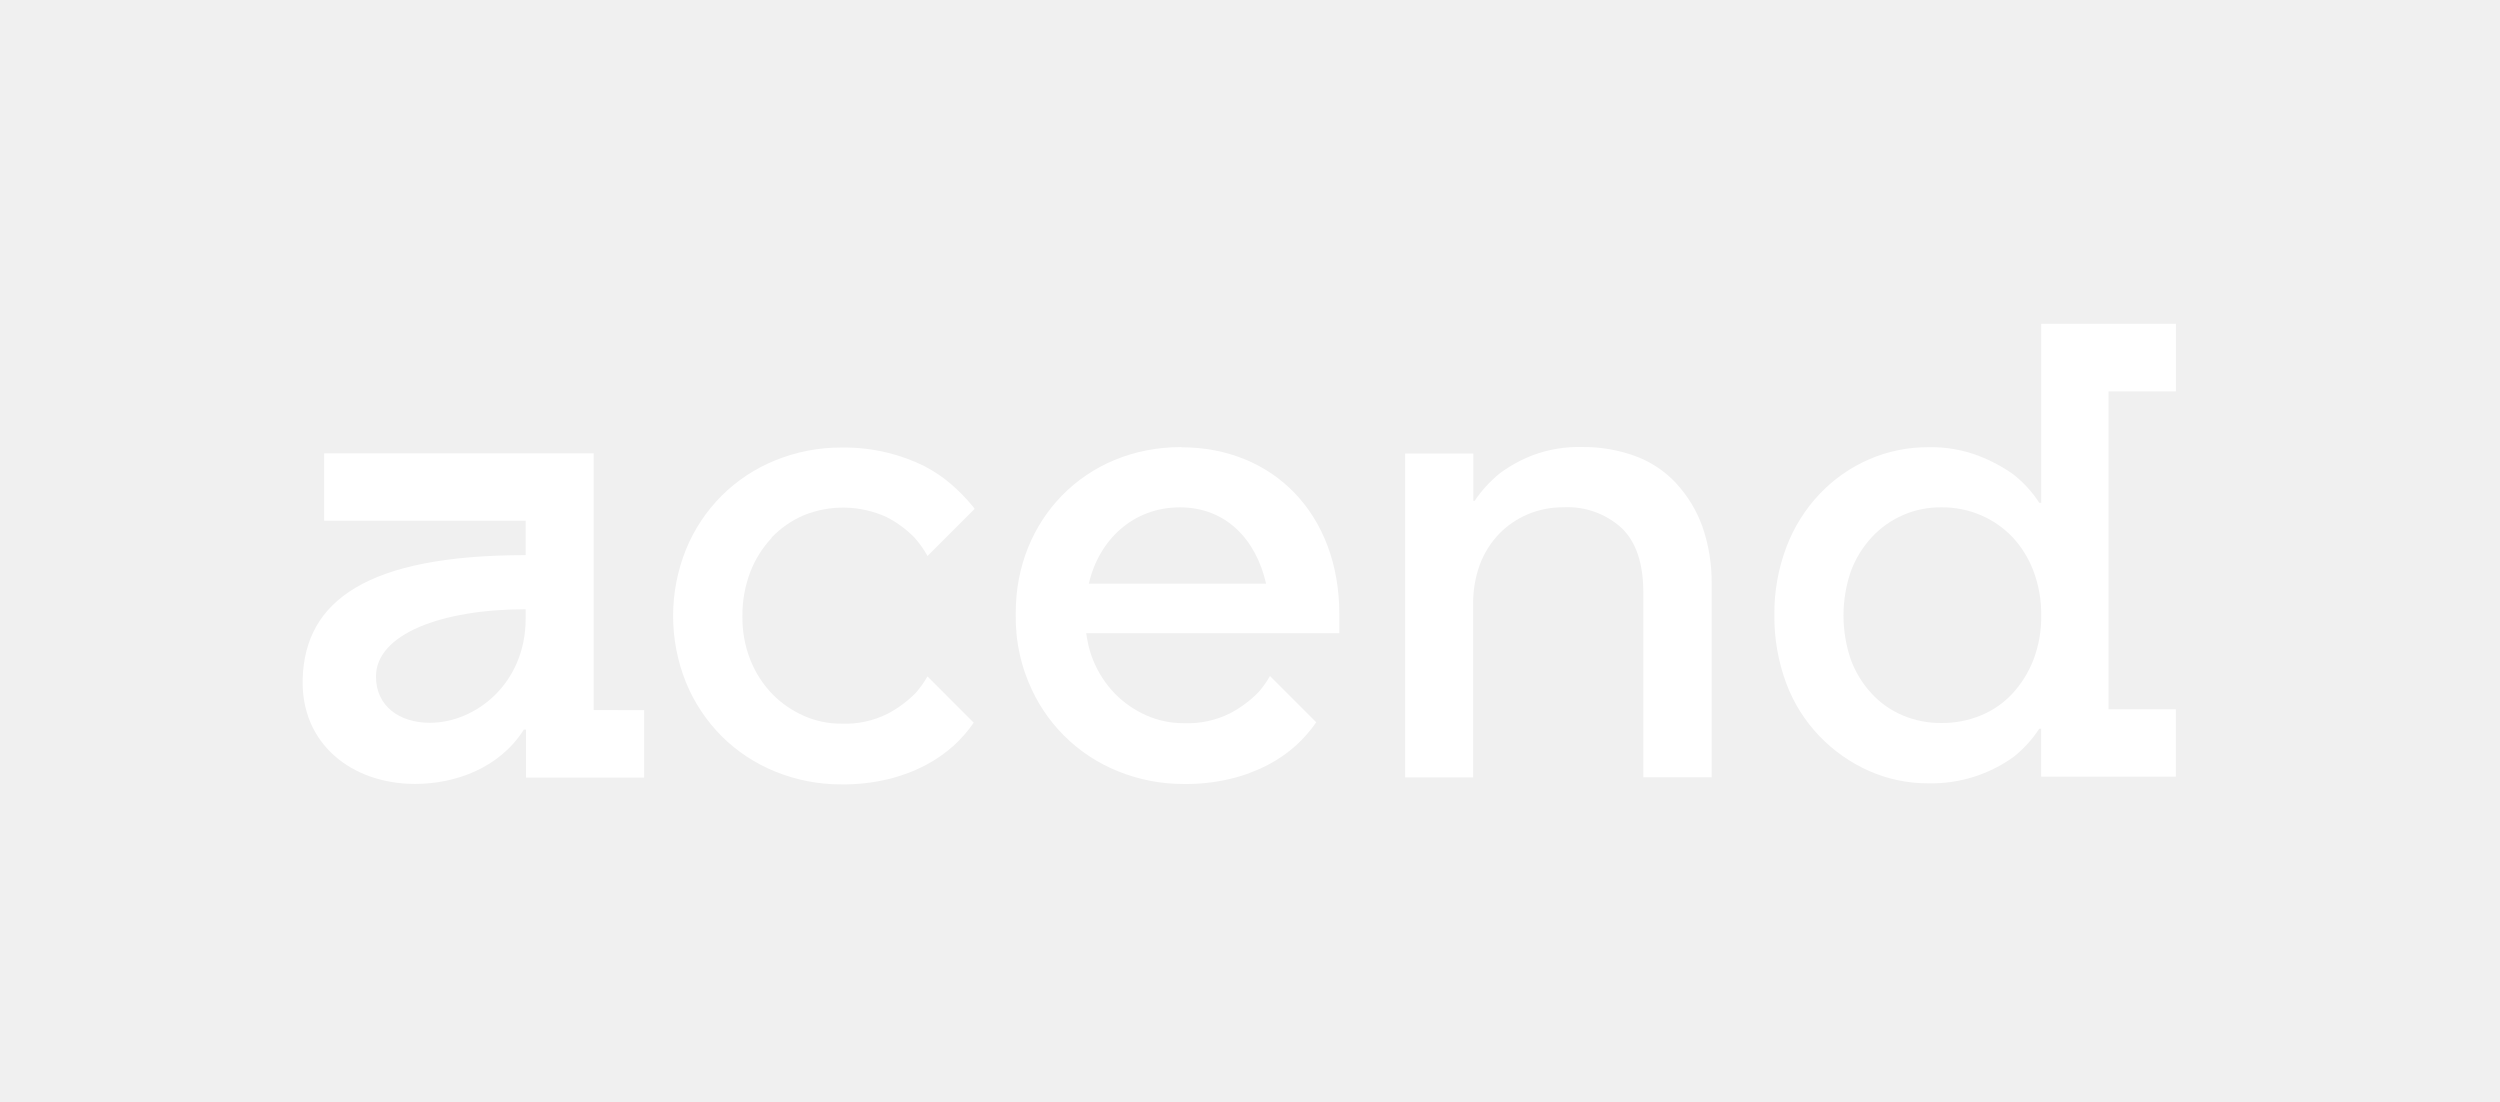
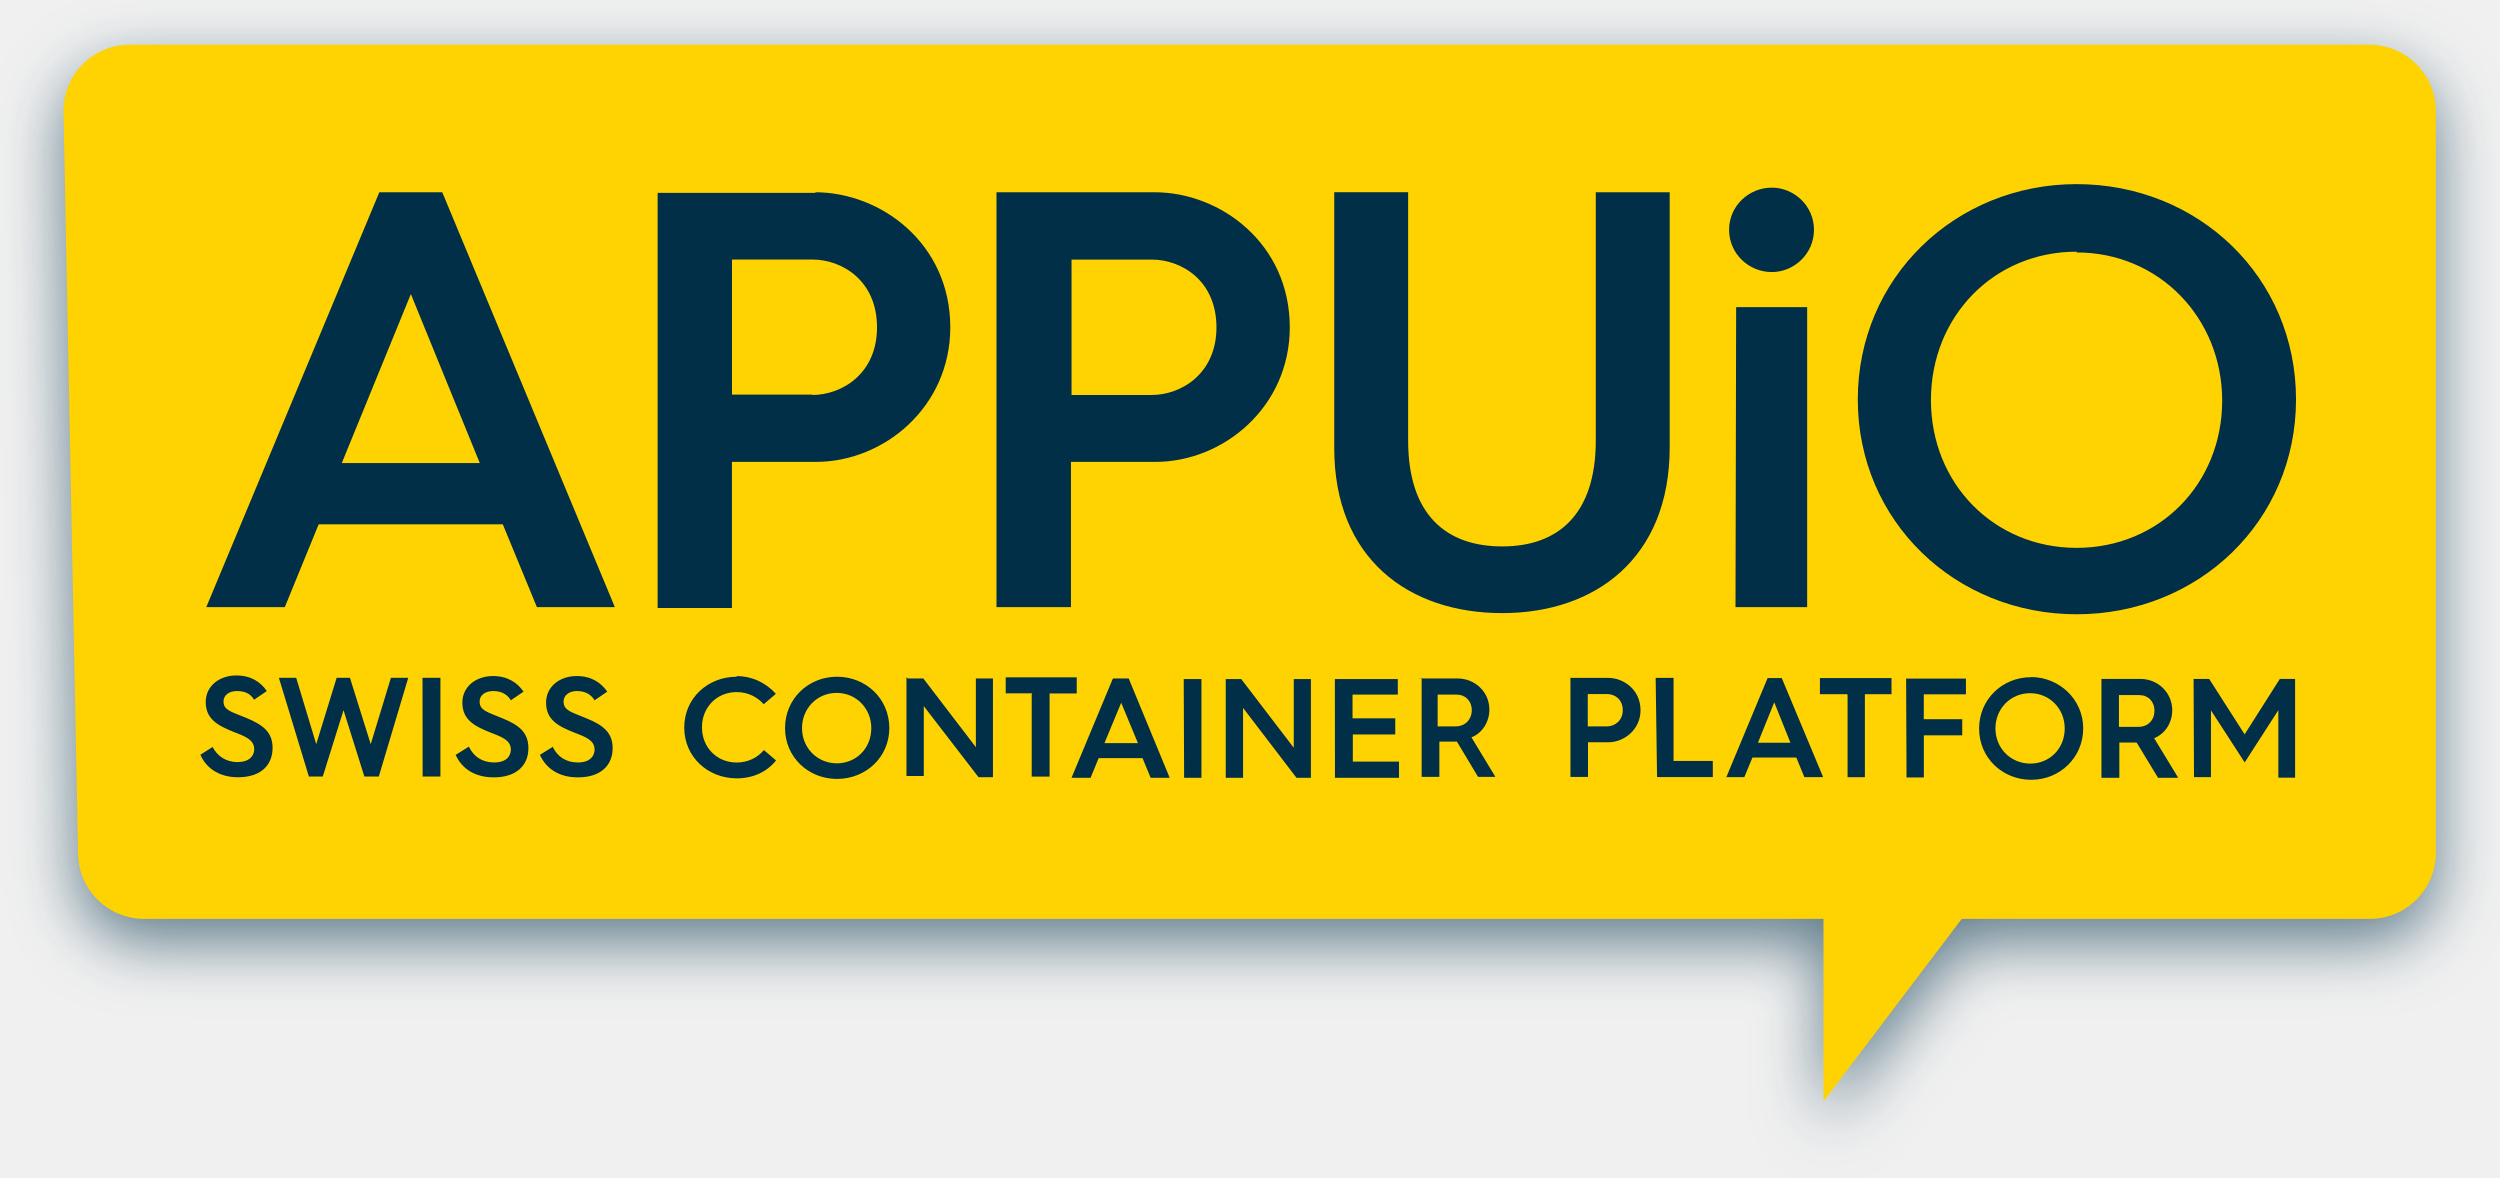
- <svg xmlns="http://www.w3.org/2000/svg" id="Logo" viewBox="0 0 378.29 166.67">
+ <svg xmlns="http://www.w3.org/2000/svg" xmlns:xlink="http://www.w3.org/1999/xlink" viewBox="0 0 433 204">
  <defs>
-     <style>.cls-1{fill:#fff;}</style>
+     <path id="b" d="M399.45 1.25h-388C5.1 1.25 0 6.38 0 12.7l2.52 128.5c0 6.32 5.12 11.45 11.44 11.45h290.87v31.6l23.94-31.6h70.68c6.3 0 11.44-5.13 11.44-11.45V12.7c0-6.32-5.2-11.45-11.5-11.45" />
+     <filter id="a" width="200%" height="200%" x="-50%" y="-50%" filterUnits="objectBoundingBox">
+       <feOffset dy="4" in="SourceAlpha" result="shadowOffsetOuter1" />
+       <feGaussianBlur stdDeviation="5.5" in="shadowOffsetOuter1" result="shadowBlurOuter1" />
+       <feColorMatrix values="0 0 0 0 0 0 0 0 0 0.184 0 0 0 0 0.278 0 0 0 0.6 0" in="shadowBlurOuter1" />
+     </filter>
  </defs>
-   <path class="cls-1" d="M253.59,73.08A16,16,0,0,0,247.41,69a22.81,22.81,0,0,0-8-1.36,19.92,19.92,0,0,0-7.45,1.23,21.13,21.13,0,0,0-5,2.74,19.12,19.12,0,0,0-3.82,4.17h-.2V68.63H212.62v49h10.29V91.55a17.17,17.17,0,0,1,1-6.09,13.75,13.75,0,0,1,2.89-4.64,13.24,13.24,0,0,1,4.37-3,13.66,13.66,0,0,1,5.43-1.06,12.15,12.15,0,0,1,8.78,3.14q3.27,3.14,3.28,9.71v28H259V88.48a25.53,25.53,0,0,0-1.42-8.86,19.21,19.21,0,0,0-4-6.54" />
-   <path class="cls-1" d="M307.69,99.84a16.19,16.19,0,0,1-3.18,5.11,13.5,13.5,0,0,1-4.76,3.3,15.23,15.23,0,0,1-6,1.15,14.67,14.67,0,0,1-5.84-1.15,13.55,13.55,0,0,1-4.7-3.3,15.41,15.41,0,0,1-3.14-5.11,20.63,20.63,0,0,1,0-13.41,15.56,15.56,0,0,1,3.14-5.12,14.13,14.13,0,0,1,10.54-4.54,14.9,14.9,0,0,1,6,1.19,14.62,14.62,0,0,1,4.76,3.3,15.63,15.63,0,0,1,3.18,5.13,18.51,18.51,0,0,1,1.18,6.74,18.2,18.2,0,0,1-1.18,6.71m21.56-40.62V49H308.87V76.08h-.29a17.92,17.92,0,0,0-3.88-4.26A23.61,23.61,0,0,0,299.46,69a20,20,0,0,0-7.65-1.33,22.21,22.21,0,0,0-9,1.84,22.87,22.87,0,0,0-7.45,5.21,24,24,0,0,0-5.05,8.06A28.21,28.21,0,0,0,268.49,93a28.92,28.92,0,0,0,1.81,10.43,23.41,23.41,0,0,0,5.05,8,23.85,23.85,0,0,0,7.45,5.22,21.91,21.91,0,0,0,9,1.88,21.29,21.29,0,0,0,12.89-4,17.92,17.92,0,0,0,3.88-4.26h.29v7.25h20.38v-10.2H319.06V59.22Z" />
-   <path class="cls-1" d="M116.78,81.31A15.06,15.06,0,0,1,121.54,78a15.85,15.85,0,0,1,12.59.23,16.24,16.24,0,0,1,4.22,3.09,15.4,15.4,0,0,1,2,2.81L147.47,77c-.07-.1-.13-.21-.21-.31a29.52,29.52,0,0,0-3.18-3.29,21.2,21.2,0,0,0-4.26-2.89,26.51,26.51,0,0,0-5.49-2,27.65,27.65,0,0,0-7-.79,26.23,26.23,0,0,0-10,1.93,24.5,24.5,0,0,0-8.13,5.36,24.75,24.75,0,0,0-5.39,8.11,26.93,26.93,0,0,0,0,20.17,24.86,24.86,0,0,0,5.39,8.11,24.5,24.5,0,0,0,8.13,5.36,26.23,26.23,0,0,0,10,1.93,28.82,28.82,0,0,0,7.06-.79,24.75,24.75,0,0,0,5.63-2.1,21.11,21.11,0,0,0,4.32-3,20.52,20.52,0,0,0,3-3.45l-7-7a15.29,15.29,0,0,1-1.73,2.45,17,17,0,0,1-4.36,3.23,14.24,14.24,0,0,1-6.91,1.47,13.87,13.87,0,0,1-5.73-1.19,15.41,15.41,0,0,1-4.76-3.3,15.94,15.94,0,0,1-3.28-5.08,17.32,17.32,0,0,1-1.23-6.7,18.25,18.25,0,0,1,1.18-6.65,15.85,15.85,0,0,1,3.23-5.17" />
-   <path class="cls-1" d="M164.76,88.32c1.5-6.61,6.7-11.55,13.76-11.55s11.56,4.94,13.06,11.55Zm14-20.67c-14.69,0-25.06,11.15-25.06,25,0,.17,0,.33,0,.49,0,.81,0,1.6.1,2.39,0,.08,0,.17,0,.26.05.58.13,1.16.22,1.73,0,.14.05.28.07.41a26.38,26.38,0,0,0,.82,3.32c.05.13.09.26.13.4.19.53.38,1.06.6,1.58a24.43,24.43,0,0,0,13.52,13.47,26.23,26.23,0,0,0,10,1.93,28.82,28.82,0,0,0,7.06-.79,24.75,24.75,0,0,0,5.63-2.1,20.73,20.73,0,0,0,4.32-3,21.05,21.05,0,0,0,3-3.45l-7-7a15,15,0,0,1-1.73,2.44,17.22,17.22,0,0,1-4.36,3.23,14.36,14.36,0,0,1-6.91,1.47,13.87,13.87,0,0,1-5.73-1.19,15.41,15.41,0,0,1-4.76-3.3,16,16,0,0,1-3.28-5.07c-.17-.41-.31-.83-.44-1.26-.06-.19-.12-.39-.17-.59l-.12-.49c-.12-.56-.23-1.13-.31-1.72h38.3v-2.9c0-15.11-10-25.23-23.9-25.23" />
-   <path class="cls-1" d="M79.54,93.6c0,9.85-7.58,15.77-14.51,15.77-4.55,0-8.14-2.49-8.14-7,0-6.38,9.84-10.18,22.65-10.18Zm10.29,13.84V68.6H49.05V78.8H79.54V84c-24,0-33.37,6.91-33.74,18.67-.32,9.9,7.47,15.95,17,15.95,6.14,0,12.79-2.42,16.47-8.22h.32v7.26H97.47v-10.2Z" />
+   <g fill="none" fill-rule="evenodd">
+     <g transform="translate(11 6.502)">
+       <use fill="#000" filter="url(#a)" xlink:href="#b" />
+       <use fill="#FFD301" xlink:href="#b" />
+     </g>
+     <path fill="#002F47" d="M59.2 80.2l11.96-29.27L83.1 80.2H59.2zm6.5-46.9l-29.97 71.85h13.6l5.86-14.33h31.9l5.9 14.33h13.5L76.6 33.3H65.7zm74.98 35.05h-13.9v-23.4h13.9c5.15 0 11.22 3.62 11.22 11.76 0 8-6.07 11.7-11.22 11.7m.6-35H113.9v71.9h12.87V80h14.52c11.9 0 23.3-9.58 23.3-23.3 0-14.52-12-23.4-23.4-23.4m44.4 11.66h13.9c5.1 0 11.2 3.6 11.2 11.75 0 8-6.1 11.7-11.2 11.7h-13.9V45zm0 35.04h14.5c11.9 0 23.3-9.58 23.3-23.3 0-14.52-12-23.4-23.4-23.4h-27.4v71.85h12.9V80zm103.6-46.7h-12.8v43c0 12.77-6.5 18.34-16.2 18.34-9.8 0-16.3-5.57-16.3-18.35v-43h-12.8v44.3c0 19.1 12.8 28.6 29.1 28.6 16.1 0 29-9.5 29-28.7V33.3zm11.4 71.85H313V53.2h-12.3m6.18-20.7c-4 0-7.4 3.18-7.4 7.3 0 4.13 3.4 7.32 7.4 7.32 3.9 0 7.3-3.2 7.3-7.32s-3.4-7.3-7.3-7.3m52.77 11.22c14.3 0 25.23 11.34 25.23 25.67 0 14.4-10.9 25.5-25.2 25.5-14.3 0-25.24-11.1-25.24-25.6 0-14.5 10.9-25.7 25.23-25.7m0 62.8c21.1 0 38-16.1 38-37.2 0-21.2-16.9-37.3-38-37.3-21 0-37.9 16.2-37.9 37.3 0 21.1 16.9 37.2 37.9 37.2m-322.84 23c.78 1.5 2.23 2.6 4.3 2.6 2.38 0 2.9-1.4 2.9-2.2 0-1.6-1.4-2.2-3.5-3-2.74-1.1-4.9-2.2-4.9-5.2 0-2.8 2.4-4.6 5.3-4.6 2.6 0 4.27 1.2 5.28 2.7l-2.2 1.5c-.6-1-1.5-1.5-3-1.5-1.3 0-2.3.7-2.3 1.8 0 1.53 1.4 1.8 3.9 2.83 3.1 1.27 4.6 2.6 4.6 5.2 0 2.9-1.9 5.1-6 5.1-3.2 0-5.5-1.55-6.5-3.9l2.3-1.46zm11.47-12h3l3.47 11.5 3.54-11.5h2.3l3.6 11.5 3.5-11.5h3l-5.1 17.1h-2.5L59.5 123l-3.6 11.5h-2.4m19.7 0h3.08v-17.1h-3.1m8.1 12.06c.8 1.55 2.2 2.6 4.3 2.6 2.4 0 2.9-1.4 2.9-2.23 0-1.56-1.4-2.15-3.5-2.94-2.76-1.1-4.9-2.2-4.9-5.2 0-2.8 2.4-4.6 5.3-4.6 2.6 0 4.26 1.2 5.3 2.7l-2.2 1.5c-.6-1-1.6-1.6-3.05-1.6-1.4 0-2.36.72-2.36 1.8 0 1.6 1.4 1.84 3.9 2.9 3.1 1.23 4.55 2.6 4.55 5.2 0 2.9-2 5.05-6 5.05-3.27 0-5.53-1.5-6.6-3.9l2.3-1.43zm14.5 0c.8 1.55 2.2 2.6 4.3 2.6 2.4 0 2.9-1.4 2.9-2.23 0-1.56-1.4-2.15-3.5-2.94-2.77-1.1-4.9-2.2-4.9-5.2 0-2.8 2.4-4.6 5.3-4.6 2.6 0 4.25 1.2 5.3 2.7l-2.2 1.5c-.6-1-1.6-1.6-3.07-1.6-1.3 0-2.3.72-2.3 1.8 0 1.6 1.4 1.84 3.9 2.9 3.1 1.23 4.6 2.6 4.6 5.2 0 2.9-2 5.05-6 5.05-3.3 0-5.5-1.5-6.6-3.9l2.3-1.43zm31.8-12.36c2.7 0 5.1 1.18 6.8 3.07l-2.1 1.8c-1.16-1.3-2.8-2.1-4.7-2.1-3.4 0-6 2.6-6 6.1 0 3.5 2.6 6.1 6 6.1 1.9 0 3.6-.8 4.73-2.16l2.1 1.8c-1.6 2-4 3.1-6.8 3.1-5 0-9.1-3.7-9.1-8.8 0-5.1 4.1-8.8 9.1-8.8m17.3 15c3.4 0 6-2.6 6-6.1 0-3.4-2.6-6.1-6-6.1s-6 2.7-6 6.1 2.6 6.1 6.07 6.1m0-15c5 0 9.05 3.8 9.05 8.9 0 5-4.03 8.8-9.06 8.8-5 0-9-3.8-9-8.8 0-5.06 4-8.9 9-8.9m12.25.3h2.7l9.1 11.9v-11.9h2.96v17.1h-2.5L160 122.3v12.1h-3v-17.1m21.83 2.78h-4.64v-2.77h12.3v2.8h-4.7v14.4h-3.1v-14.3m18.4 8.5l-2.9-7-2.9 7h5.7zm-4.2-11.2h2.6l7.1 17.2h-3.3l-1.4-3.4h-7.6l-1.4 3.4h-3.3l7.14-17.14zm12.2 17.2h3v-17.1h-3.07m7.26 0h2.7l9.1 11.9v-11.9h2.97v17.1h-2.5l-9.25-12.1v12.1h-3v-17.1m18.9 0h10.9v2.7h-7.84v4.1h7.4v2.8h-7.35v4.7h8v2.8h-11.1m20.9-8.9c1.66 0 2.8-1.2 2.8-2.8 0-1.6-1.1-2.7-2.57-2.7H249v5.5h3.26zm-6.35-8.3h6.67c3.02 0 5.53 2.3 5.53 5.4 0 2.2-1.3 4.1-3.1 4.8l4.14 6.84H256l-3.66-6.1h-3.04v6.1h-3.07v-17.1zm32.6 8.3c1.2 0 2.7-.9 2.7-2.8 0-1.95-1.44-2.8-2.7-2.8H275v5.6h3.3zm-6.4-8.4h6.58c2.73 0 5.6 2.1 5.6 5.6 0 3.26-2.74 5.55-5.6 5.55h-3.5v6H272v-17.1zm14.8 0h3.1v14.38h6.8v2.8H287m23.1-5.95l-2.8-7-2.83 7h5.7zm-4.1-11.2h2.6l7.17 17.16h-3.25l-1.4-3.4h-7.6l-1.4 3.4H299l7.15-17.16zm13.87 2.8h-4.66v-2.8h12.4v2.8H323v14.37h-3v-14.3m10.14-2.78h10.36v2.73h-7.3v4.3h6.66v2.8h-6.65v7.3h-3m21.4-2.4c3.4 0 6-2.6 6-6.1 0-3.4-2.6-6.1-6-6.1s-6 2.7-6 6.1 2.6 6.1 6.1 6.1m0-15c5 0 9.1 3.9 9.1 8.9s-4 8.9-9 8.9-9.03-3.83-9.03-8.87c0-5.04 4-8.9 9-8.9m18.57 8.6c1.7 0 2.8-1.16 2.8-2.8 0-1.6-1.1-2.7-2.6-2.7H367v5.5h3.3zm-6.32-8.3h6.7c3 0 5.5 2.34 5.5 5.43 0 2.24-1.3 4.1-3.13 4.84l4.17 6.85h-3.5l-3.7-6.1h-3v6.1h-3.1v-17.1zm15.9 0h2.7l6.14 9.6 6.1-9.6h2.64v17.1h-2.9V123l-5.83 9.05-5.84-9.02v11.57H380" />
+   </g>
</svg>
